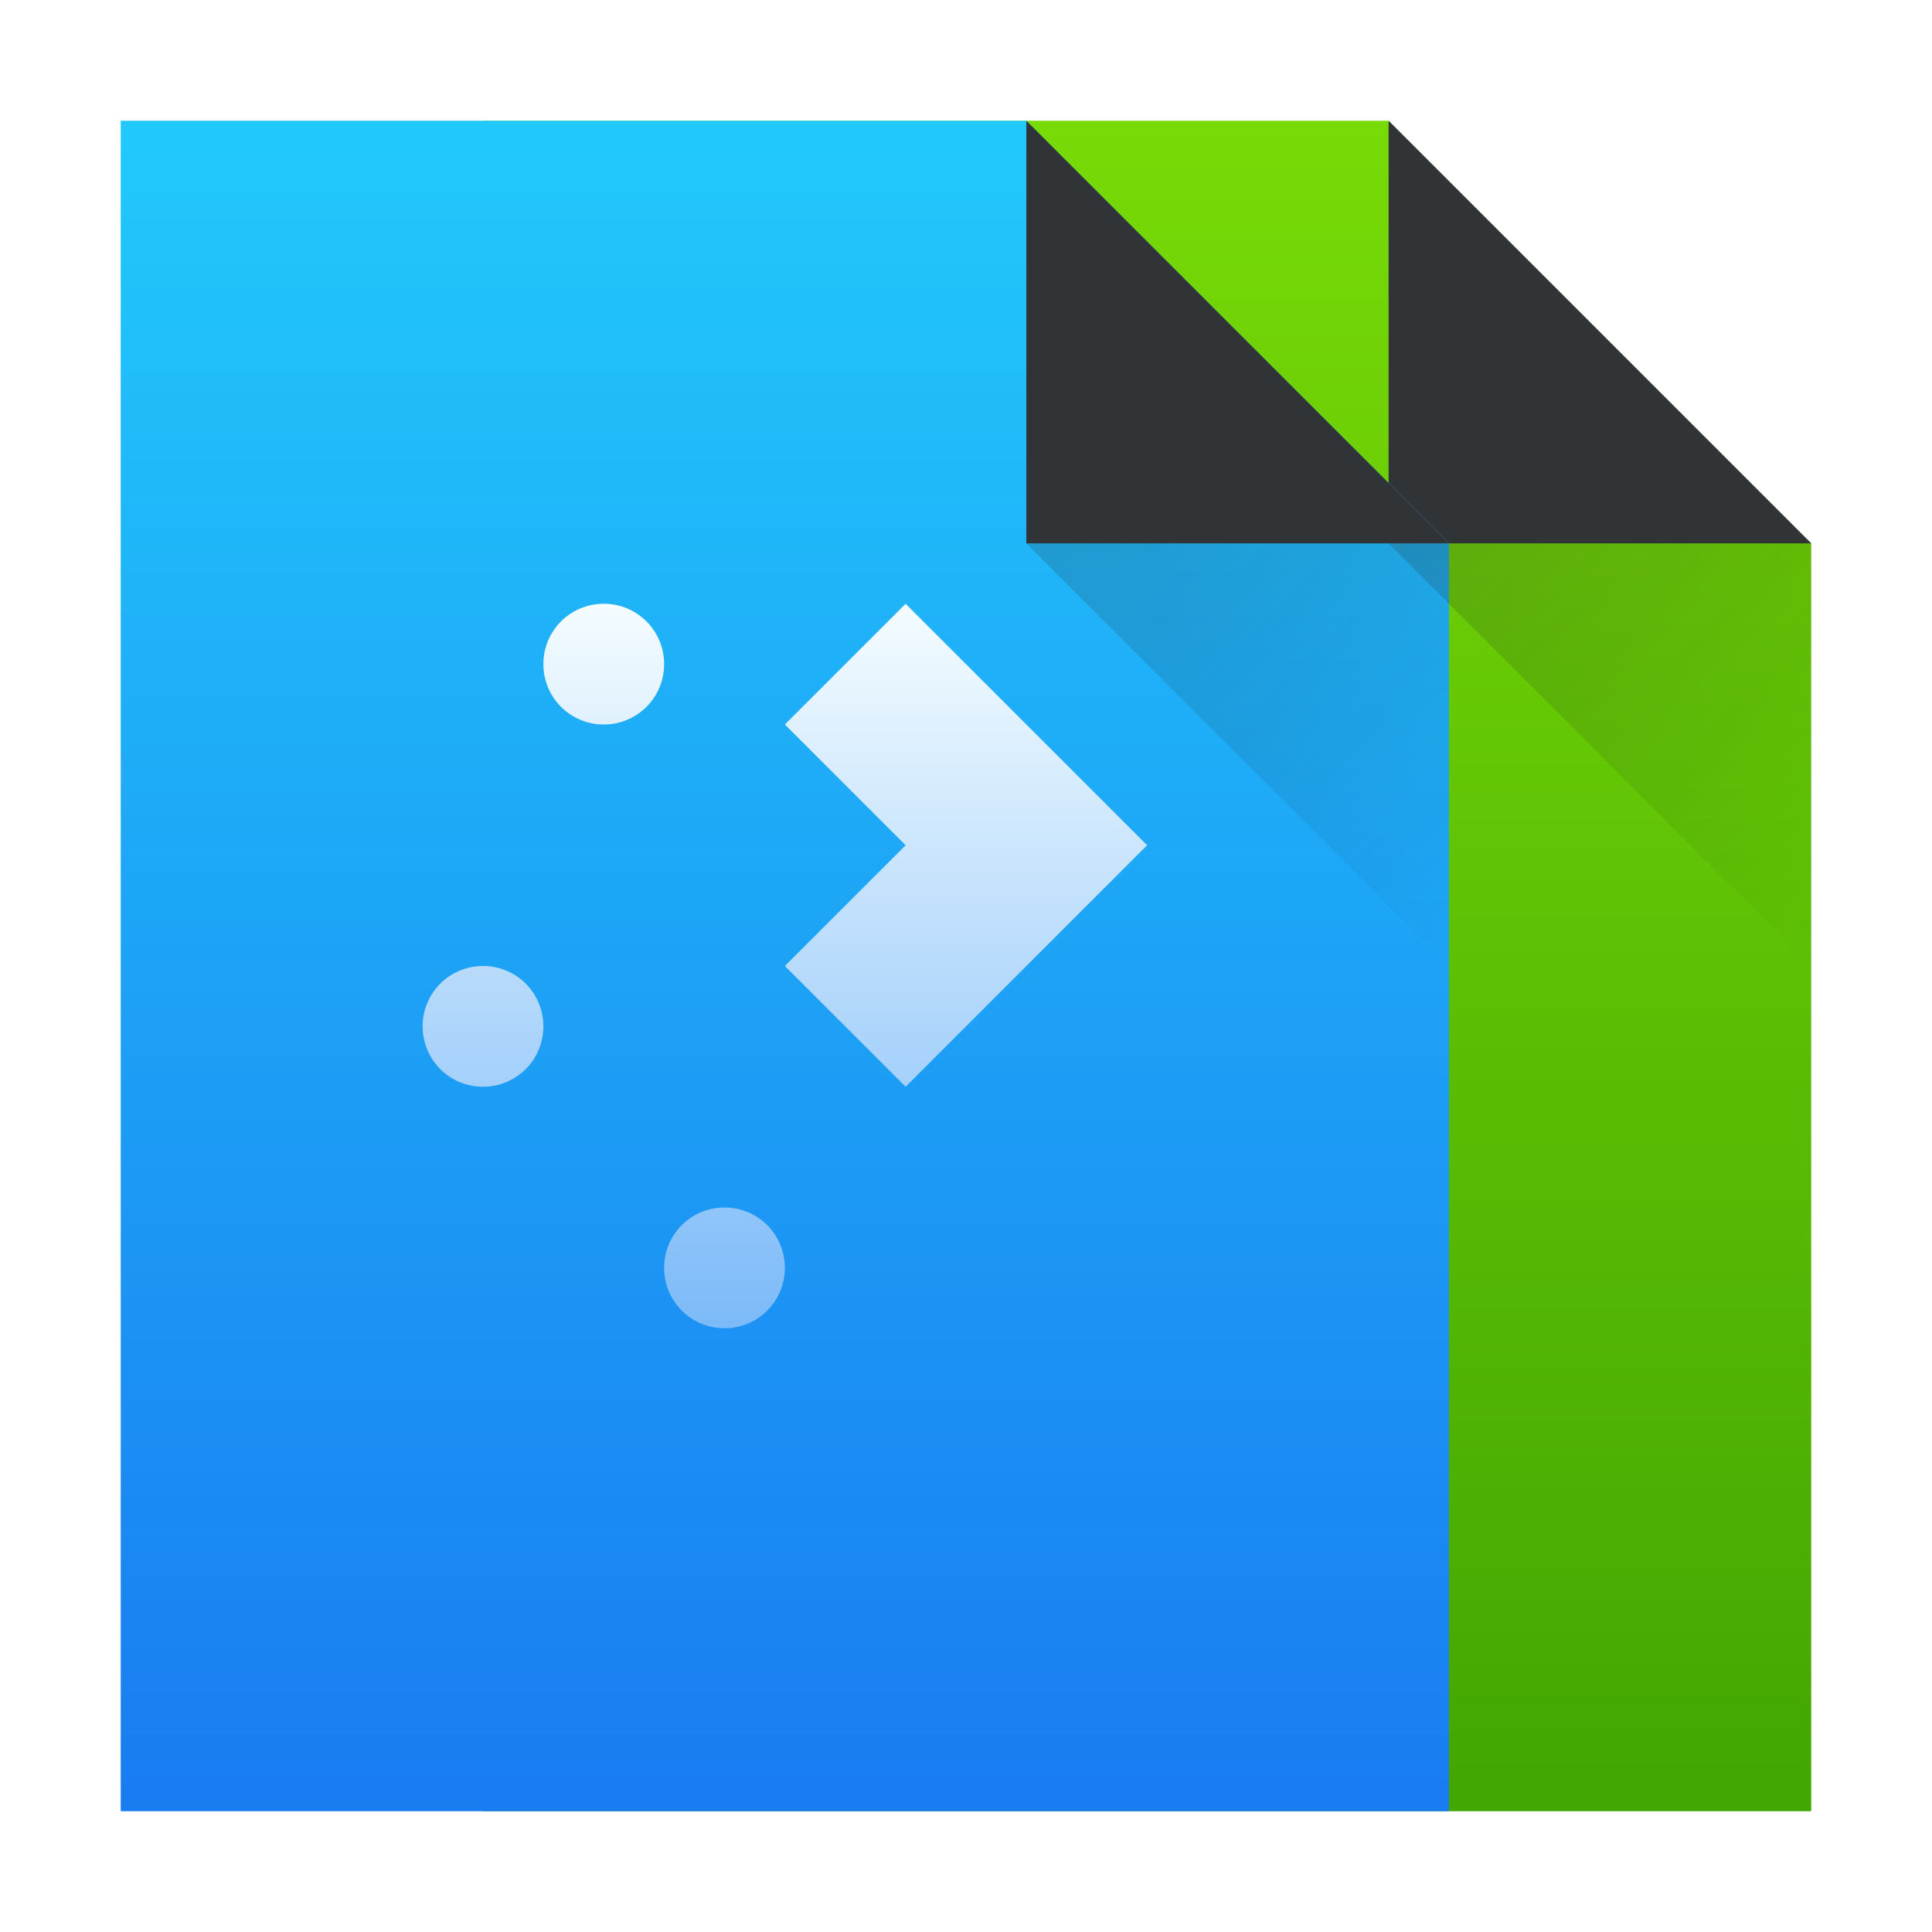
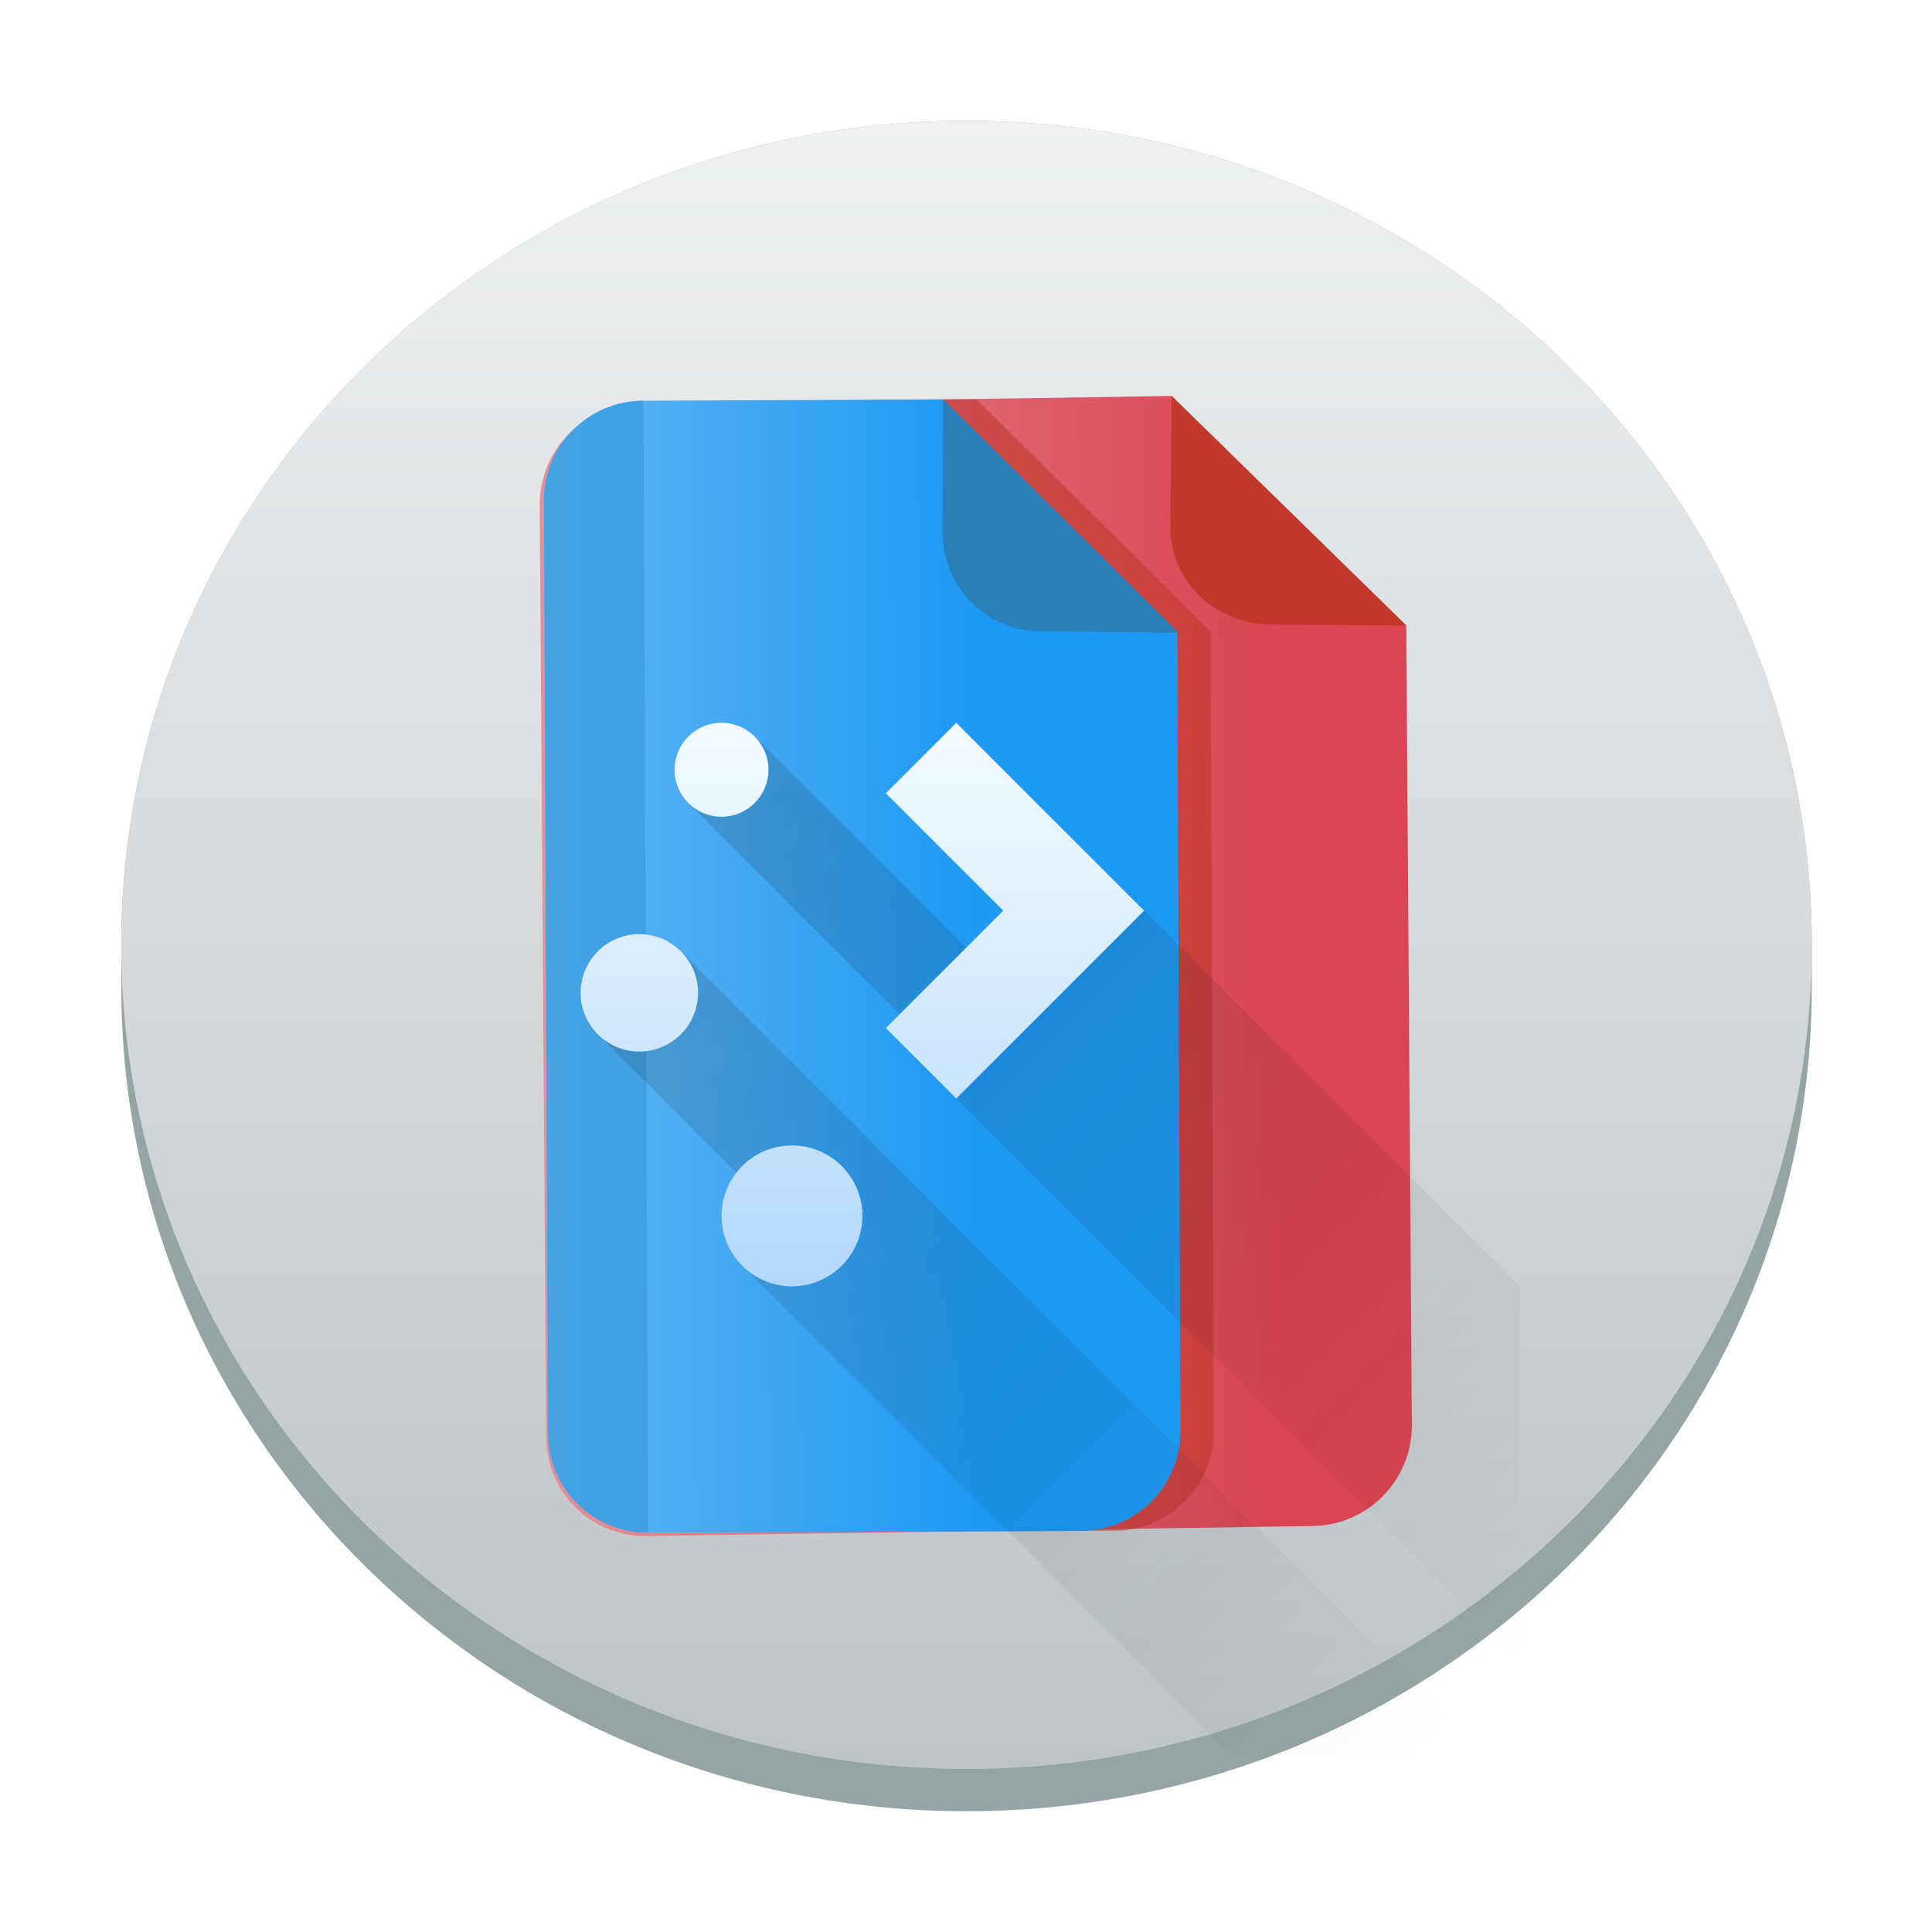
- <svg xmlns="http://www.w3.org/2000/svg" xmlns:xlink="http://www.w3.org/1999/xlink" width="32" version="1.1" height="32">
-   <defs id="defs5455">
-     <linearGradient id="linearGradient4298">
-       <stop style="stop-color:#42a603" id="stop4300" />
-       <stop offset="1" style="stop-color:#78da06" id="stop4302" />
+ <svg xmlns="http://www.w3.org/2000/svg" xmlns:xlink="http://www.w3.org/1999/xlink" height="32" width="32" version="1.1" id="svg42">
+   <defs id="defs46">
+     <linearGradient id="linearGradient12600" x1="24" x2="24" y1="43" y2="4" gradientTransform="matrix(0.6999967,0,0,0.6999998,-0.790866,-0.7999991)" gradientUnits="userSpaceOnUse">
+       <stop stop-color="#bdc3c7" offset="0" id="stop2656" />
+       <stop stop-color="#eef0f1" offset="1" id="stop2658" />
    </linearGradient>
-     <linearGradient id="linearGradient4290">
-       <stop style="stop-color:#7cbaf8" id="stop4292" />
-       <stop offset="1" style="stop-color:#f4fcff" id="stop4294" />
+     <linearGradient id="linearGradient6022" x1="24" x2="24" y1="29" y2="-20" gradientUnits="userSpaceOnUse" gradientTransform="matrix(-0.00385694,-0.5515013,0.5514702,-0.00829528,5.225312,29.38525)">
+       <stop stop-color="#da4453" offset="0" id="stop2671" />
+       <stop stop-color="#edeff0" offset="1" id="stop2673" />
    </linearGradient>
-     <linearGradient id="linearGradient4303">
-       <stop style="stop-color:#197cf1" id="stop4305" />
-       <stop offset="1" style="stop-color:#21c9fb" id="stop4307" />
+     <linearGradient id="linearGradient6095" x1="6.35" x2="6.35" y1="6.879" y2="7.673" gradientUnits="userSpaceOnUse" gradientTransform="matrix(-0.00877159,-2.084447,2.084447,-0.00877159,5.237971,29.26989)">
+       <stop stop-color="#c0392b" offset="0" id="stop2686" />
+       <stop stop-color="#c0392b" offset="1" id="stop2688" />
    </linearGradient>
-     <linearGradient xlink:href="#linearGradient4303" id="linearGradient4217" y1="543.798" y2="503.798" x2="0" gradientUnits="userSpaceOnUse" gradientTransform="matrix(0.7000001 0 0 0.7000003 114.5714 165.1392)" />
-     <linearGradient xlink:href="#linearGradient4290" id="linearGradient4296" y1="22" y2="10" x2="0" gradientUnits="userSpaceOnUse" />
-     <linearGradient xlink:href="#linearGradient4298" id="linearGradient4304" y1="545.798" y2="517.798" x2="0" gradientUnits="userSpaceOnUse" />
-     <linearGradient id="linearGradient4227">
-       <stop style="stop-color:#292c2f" id="stop4229" />
-       <stop offset="1" style="stop-opacity:0" id="stop4231" />
+     <linearGradient id="linearGradient6051" x1="24" x2="24" y1="20" y2="-20" gradientUnits="userSpaceOnUse" gradientTransform="matrix(-0.00232083,-0.5515099,0.5515099,-0.00232081,5.237971,29.26989)">
+       <stop stop-color="#1d99f3" offset="0" id="stop2676" />
+       <stop stop-color="#edeff0" offset="1" id="stop2678" />
    </linearGradient>
-     <linearGradient xlink:href="#linearGradient4227" id="linearGradient4385" y1="524.798" x1="401.571" y2="531.798" x2="408.571" gradientUnits="userSpaceOnUse" />
-     <linearGradient xlink:href="#linearGradient4227" id="linearGradient4389" y1="524.798" x1="401.571" y2="531.798" gradientUnits="userSpaceOnUse" x2="408.571" gradientTransform="matrix(1 0 0 1 6 0)" />
+     <linearGradient id="g-3" gradientUnits="userSpaceOnUse" x1="6" x2="16" xlink:href="#c" y1="8.998" y2="19" />
+     <linearGradient id="linearGradient1202">
+       <stop offset="0" stop-color="#292c2f" id="stop12-6" />
+       <stop offset="1" stop-opacity="0" id="stop14-7" />
+     </linearGradient>
+     <linearGradient id="h-5" gradientUnits="userSpaceOnUse" x1="11" x2="11" y1="22.002" y2="11">
+       <stop offset="0" stop-color="#7cbaf8" id="stop21-3" />
+       <stop offset="1" stop-color="#f4fcff" id="stop23-5" />
+     </linearGradient>
  </defs>
-   <g id="layer1" transform="matrix(1 0 0 1 -384.5714 -515.798)">
-     <path style="fill:url(#linearGradient4304)" id="path4182" d="m 392.571,517.798 0,28 22,0 0,-21 -7,-7 -15,0 z" />
-     <path style="fill:#313437;fill-rule:evenodd" id="path4184" d="m 414.571,524.798 -7,-7 0,7 z" />
-     <path style="fill:url(#linearGradient4217)" id="rect4144" d="m 386.571,517.798 0,28 22,0 0,-21 -7,-7 -15,0 z" />
-     <path style="fill:#313437;fill-rule:evenodd" id="path4164" d="m 408.571,524.798 -7,-7 0,7 z" />
-     <path style="fill:url(#linearGradient4296)" id="rect4211" d="M 10 10 C 9.446 10 9 10.446 9 11 C 9 11.554 9.446 12 10 12 C 10.554 12 11 11.554 11 11 C 11 10.446 10.554 10 10 10 z M 15 10 L 13 12 L 15 14 L 13 16 L 15 18 L 17 16 L 19 14 L 17 12 L 15 10 z M 8 16 C 7.446 16 7 16.446 7 17 C 7 17.554 7.446 18 8 18 C 8.554 18 9 17.554 9 17 C 9 16.446 8.554 16 8 16 z M 12 20 C 11.446 20 11 20.446 11 21 C 11 21.554 11.446 22 12 22 C 12.554 22 13 21.554 13 21 C 13 20.446 12.554 20 12 20 z " transform="matrix(1 0 0 1 384.5714 515.798)" />
-     <path style="fill:url(#linearGradient4385);opacity:0.2;fill-rule:evenodd" id="path4306" d="m 401.571,524.798 7,7 0,-7 z" />
-     <path style="fill:url(#linearGradient4389);opacity:0.2;fill-rule:evenodd" id="path4387" d="m 407.571,524.798 7,7 0,-7 z" />
+   <linearGradient id="a" gradientTransform="matrix(0.4454549,0,0,0.4500002,-171.091,-224.7092)" gradientUnits="userSpaceOnUse" x2="0" y1="543.798" y2="503.798">
+     <stop offset="0" stop-color="#197cf1" id="stop2" />
+     <stop offset="1" stop-color="#21c9fb" id="stop4" />
+   </linearGradient>
+   <linearGradient id="b" gradientTransform="matrix(0.6428571,0,0,0.6428571,-246.5102,-330.8701)" gradientUnits="userSpaceOnUse" x2="0" y1="545.798" y2="517.798">
+     <stop offset="0" stop-color="#42a603" id="stop7" />
+     <stop offset="1" stop-color="#78da06" id="stop9" />
+   </linearGradient>
+   <linearGradient id="c">
+     <stop offset="0" stop-color="#292c2f" id="stop12" />
+     <stop offset="1" stop-opacity="0" id="stop14" />
+   </linearGradient>
+   <linearGradient id="d" xlink:href="#c" />
+   <linearGradient id="e" gradientTransform="matrix(0.7142873,0,0,0.6848601,-275.8374,-352.4132)" gradientUnits="userSpaceOnUse" x1="401.571" x2="408.571" xlink:href="#d" y1="524.798" y2="531.798" />
+   <linearGradient id="f" gradientTransform="matrix(0.7142873,0,0,0.6848601,-271.8374,-352.4132)" gradientUnits="userSpaceOnUse" x1="401.571" x2="408.571" xlink:href="#d" y1="524.798" y2="531.798" />
+   <linearGradient id="g" gradientUnits="userSpaceOnUse" x1="6" x2="16" xlink:href="#c" y1="8.998" y2="19" />
+   <linearGradient id="h" gradientUnits="userSpaceOnUse" x1="11" x2="11" y1="22.002" y2="11">
+     <stop offset="0" stop-color="#7cbaf8" id="stop21" />
+     <stop offset="1" stop-color="#f4fcff" id="stop23" />
+   </linearGradient>
+   <rect x="2.009" y="2" width="28" height="28" rx="14" ry="13.65" fill="#95a5a6" style="stroke-width:2.646;paint-order:normal" id="rect2700" />
+   <rect x="2.009" y="2" width="28" height="27.3" rx="14" ry="13.65" fill="url(#linearGradient12600)" style="fill:url(#linearGradient12600);stroke-width:2.646;paint-order:normal" id="rect2704" />
+   <path d="m 9.047,23.812 c 0.006,0.917 0.749,1.643 1.666,1.63 l 11.029,-0.166 c 0.917,-0.014 1.649,-0.763 1.643,-1.679 l -0.093,-13.236 -3.887,-3.802 -8.824,0.133 C 9.665,6.705 8.933,7.454 8.939,8.37 Z" fill="url(#linearGradient6022)" style="fill:url(#linearGradient6022);stroke-width:0.551;paint-order:normal" id="path2716" />
+   <path d="m 9.627,23.736 c 0.004,0.917 4.054,1.637 4.971,1.634 l 3.861,-0.016 c 0.917,-0.004 1.651,-0.745 1.648,-1.661 l -0.056,-13.236 -3.877,-3.844 -1.655,0.007 c -0.917,0.004 -4.96,0.759 -4.957,1.675 z" fill="url(#linearGradient6095)" opacity="0.6" style="fill:url(#linearGradient6095);stroke-width:2.084;paint-order:normal" id="path2718" />
+   <path d="m 9.075,23.739 c 0.004,0.917 0.745,1.651 1.661,1.648 l 7.17,-0.03 c 0.917,-0.004 1.651,-0.745 1.648,-1.661 l -0.056,-13.236 c 0.202,0.2 -2.4,-2.38 -3.877,-3.844 l -4.964,0.021 c -0.917,0.004 -1.651,0.745 -1.648,1.662 z" fill="url(#linearGradient6051)" style="fill:url(#linearGradient6051);stroke-width:0.551;paint-order:normal" id="path2720" />
+   <path d="m 19.517,10.483 -3.896,-3.869 -0.009,2.193 c -0.004,0.917 0.745,1.674 1.661,1.648 0.925,0.004 2.244,0.029 2.244,0.029 z" fill="#2980b9" style="stroke-width:2.084;paint-order:normal" id="path2722" />
+   <path d="m 23.293,10.36 -3.887,-3.802 -0.022,2.157 c -0.009,0.917 0.75,1.623 1.666,1.63 z" fill="#c0392b" style="stroke-width:2.084;paint-order:normal" id="path2724" />
+   <path d="m 9.075,23.739 c 0.004,0.917 0.745,1.651 1.661,1.648 L 10.658,6.635 C 9.741,6.639 9.006,7.38 9.01,8.296 Z" fill="#3498db" opacity="0.6" style="stroke-width:0.551;paint-order:normal" id="path2726" />
+   <g stroke-width="0.5" transform="matrix(1.555556,0,0,1.555556,-2.827222,-5.141929)" id="g40-6">
+     <path d="M 7.854,9.145 7.146,9.852 10,12.705 v 0.293 L 16,19 v -4 l -4,-4.002 -1.293,1 z M 7.066,11.432 6.184,12.314 7.66,13.791 C 7.559,13.922 7.5,14.081 7.5,14.248 c 0,0.199 0.078,0.391 0.219,0.531 l 5.219,5.219 h 2.697 z" fill="url(#g)" opacity="0.2" transform="translate(2,2.001953)" id="path36-2" style="fill:url(#g-3)" />
+     <path d="m 9.5,11.002 a 0.5,0.5 0 0 0 -0.5,0.5 0.5,0.5 0 0 0 0.5,0.5 0.5,0.5 0 0 0 0.5,-0.5 0.5,0.5 0 0 0 -0.5,-0.5 z m 2.5,0 -0.75,0.75 1.25,1.25 -1.25,1.25 0.75,0.75 2,-2 z m -3.375,2.25 a 0.625,0.625 0 0 0 -0.625,0.625 0.625,0.625 0 0 0 0.625,0.625 0.625,0.625 0 0 0 0.625,-0.625 0.625,0.625 0 0 0 -0.625,-0.625 z m 1.625,2.25 a 0.75,0.75 0 0 0 -0.75,0.75 0.75,0.75 0 0 0 0.75,0.75 0.75,0.75 0 0 0 0.75,-0.75 0.75,0.75 0 0 0 -0.75,-0.75 z" fill="url(#h)" id="path38-9" style="fill:url(#h-5)" />
  </g>
</svg>
